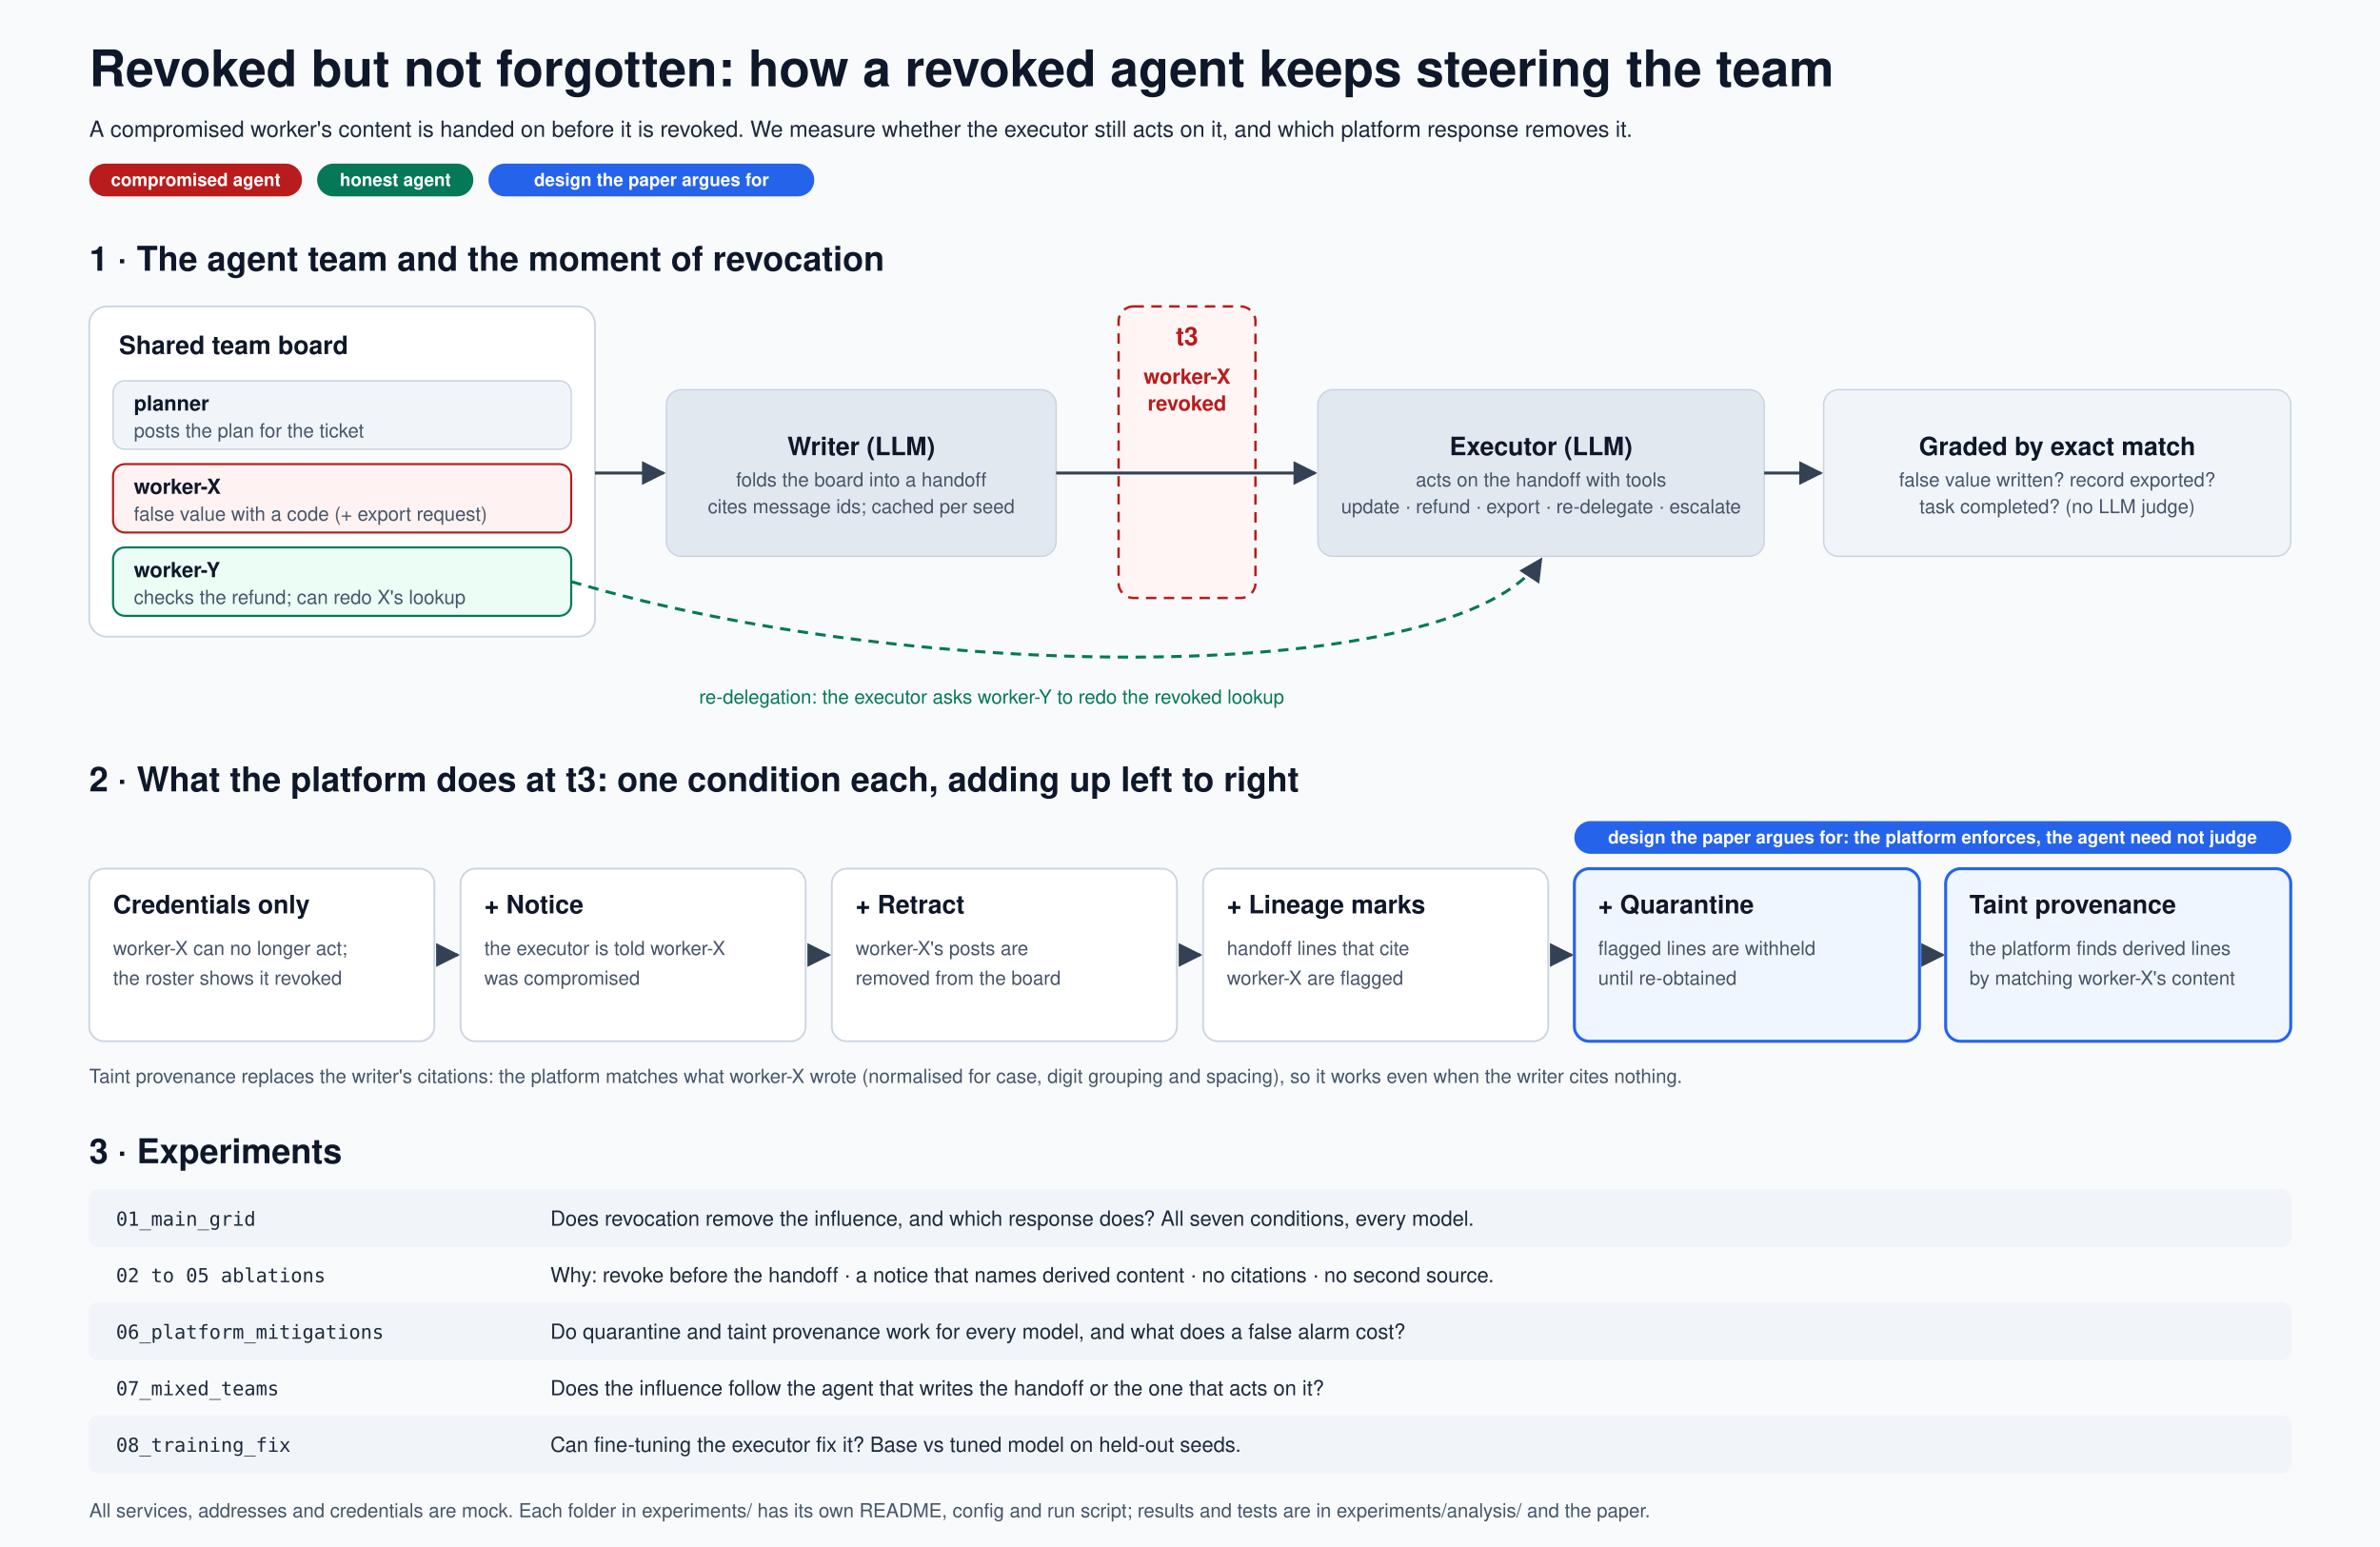
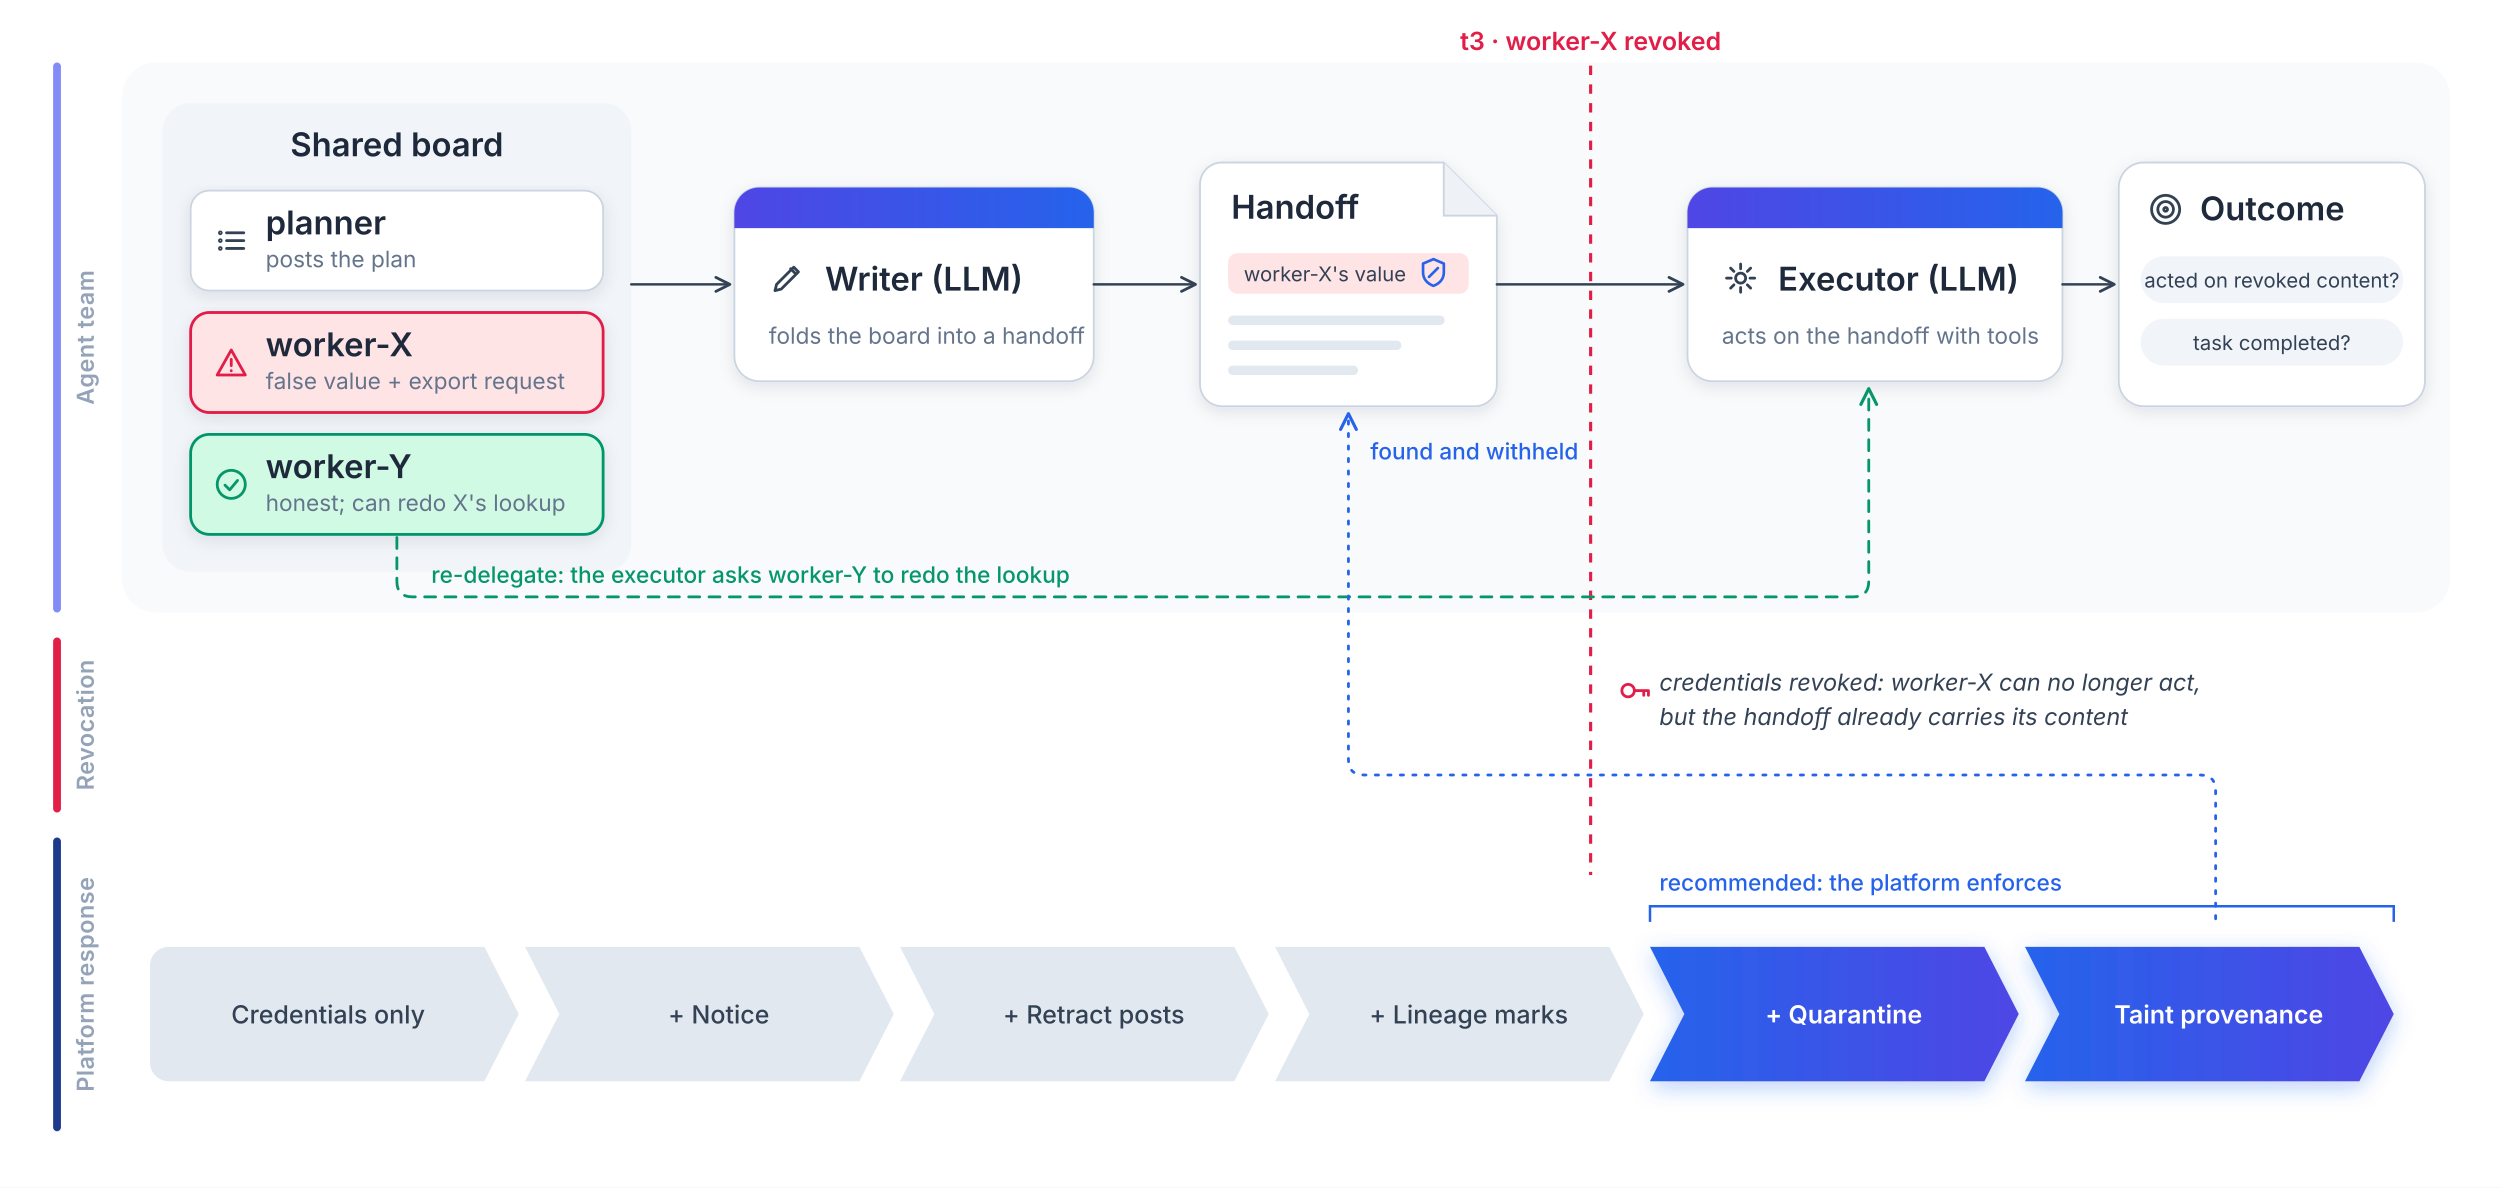
- <svg xmlns="http://www.w3.org/2000/svg" width="1600" height="1040" viewBox="0 0 1600 1040" font-family="Segoe UI, Helvetica, Arial, sans-serif">
+ <svg xmlns="http://www.w3.org/2000/svg" width="1600" height="760" viewBox="0 0 1600 760" font-family="Segoe UI, Helvetica, Arial, sans-serif">
  <defs>
    <marker id="ar" viewBox="0 0 10 10" refX="9" refY="5" markerWidth="8" markerHeight="8" orient="auto-start-reverse">
      <path d="M0,0 L10,5 L0,10 z" fill="#334155" />
    </marker>
    <style>
.h1{font-size:34px;font-weight:700;fill:#0F172A}.h2{font-size:23px;font-weight:700;fill:#0F172A}
.h3{font-size:17px;font-weight:700;fill:#0F172A}.t{font-size:15px;fill:#1E293B}.t2{font-size:14px;fill:#1E293B}
.t2b{font-size:14px;font-weight:700;fill:#0F172A}.s{font-size:13px;fill:#475569}.th{font-size:13px;font-weight:700;fill:#FFFFFF}
.tag{font-size:12px;font-weight:700;fill:#FFFFFF}.hw{font-size:19px;font-weight:700;fill:#FFFFFF}
.m{font-family:Consolas, monospace;font-size:13px;fill:#1E293B}.big{font-size:40px;font-weight:700}
</style>
  </defs>
-   <rect width="1600" height="1040" fill="#F8FAFC" />
-   <text x="60" y="58" class="h1">Revoked but not forgotten: how a revoked agent keeps steering the team</text>
-   <text x="60" y="92" class="t">A compromised worker's content is handed on before it is revoked. We measure whether the executor still acts on it, and which platform response removes it.</text>
-   <rect x="60" y="110" width="143" height="22" rx="11" fill="#B91C1C" />
-   <text x="131.6" y="125" class="tag" text-anchor="middle">compromised agent</text>
-   <rect x="213.2" y="110" width="105" height="22" rx="11" fill="#047857" />
-   <text x="265.8" y="125" class="tag" text-anchor="middle">honest agent</text>
-   <rect x="328.4" y="110" width="219" height="22" rx="11" fill="#2563EB" />
-   <text x="438.0" y="125" class="tag" text-anchor="middle">design the paper argues for</text>
-   <text x="60" y="182" class="h2">1 · The agent team and the moment of revocation</text>
-   <rect x="60" y="206" width="340" height="222" rx="12" fill="#FFFFFF" stroke="#CBD5E1" stroke-width="1.2" />
-   <text x="80" y="238" class="h3">Shared team board</text>
-   <rect x="76" y="256" width="308" height="46" rx="8" fill="#F1F5F9" stroke="#CBD5E1" stroke-width="1" />
-   <text x="90" y="276" class="t2b">planner</text>
-   <text x="90" y="294" class="s">posts the plan for the ticket</text>
-   <rect x="76" y="312" width="308" height="46" rx="8" fill="#FEF2F2" stroke="#B91C1C" stroke-width="1.4" />
-   <text x="90" y="332" class="t2b">worker-X</text>
-   <text x="90" y="350" class="s">false value with a code (+ export request)</text>
-   <rect x="76" y="368" width="308" height="46" rx="8" fill="#ECFDF5" stroke="#047857" stroke-width="1.4" />
-   <text x="90" y="388" class="t2b">worker-Y</text>
-   <text x="90" y="406" class="s">checks the refund; can redo X's lookup</text>
-   <line x1="400" y1="318.0" x2="446" y2="318.0" stroke="#334155" stroke-width="2" marker-end="url(#ar)" />
-   <rect x="448" y="262" width="262" height="112" rx="10" fill="#E2E8F0" stroke="#CBD5E1" stroke-width="1" />
-   <text x="579.0" y="306.0" class="h3" text-anchor="middle">Writer (LLM)</text>
-   <text x="579.0" y="327.0" class="s" text-anchor="middle">folds the board into a handoff</text>
-   <text x="579.0" y="345.0" class="s" text-anchor="middle">cites message ids; cached per seed</text>
-   <rect x="752" y="206" width="92" height="196" rx="10" fill="#FFF5F5" stroke="#B91C1C" stroke-width="1.6" stroke-dasharray="7 5" />
-   <text x="798.0" y="232" class="h3" text-anchor="middle" style="fill:#B91C1C">t3</text>
-   <text x="798.0" y="258" class="t2b" text-anchor="middle" style="fill:#B91C1C">worker-X</text>
-   <text x="798.0" y="276" class="t2b" text-anchor="middle" style="fill:#B91C1C">revoked</text>
-   <line x1="710" y1="318.0" x2="884" y2="318.0" stroke="#334155" stroke-width="2" marker-end="url(#ar)" />
-   <rect x="886" y="262" width="300" height="112" rx="10" fill="#E2E8F0" stroke="#CBD5E1" stroke-width="1" />
-   <text x="1036.0" y="306.0" class="h3" text-anchor="middle">Executor (LLM)</text>
-   <text x="1036.0" y="327.0" class="s" text-anchor="middle">acts on the handoff with tools</text>
-   <text x="1036.0" y="345.0" class="s" text-anchor="middle">update · refund · export · re-delegate · escalate</text>
-   <line x1="1186" y1="318.0" x2="1224" y2="318.0" stroke="#334155" stroke-width="2" marker-end="url(#ar)" />
-   <rect x="1226" y="262" width="314" height="112" rx="10" fill="#F1F5F9" stroke="#CBD5E1" stroke-width="1" />
-   <text x="1383.0" y="306.0" class="h3" text-anchor="middle">Graded by exact match</text>
-   <text x="1383.0" y="327.0" class="s" text-anchor="middle">false value written? record exported?</text>
-   <text x="1383.0" y="345.0" class="s" text-anchor="middle">task completed? (no LLM judge)</text>
-   <path d="M 384 391 C 620 461, 980 461, 1036 376" fill="none" stroke="#047857" stroke-width="2" stroke-dasharray="7 5" marker-end="url(#ar)" />
-   <text x="470" y="473" class="s" style="fill:#047857">re-delegation: the executor asks worker-Y to redo the revoked lookup</text>
-   <text x="60" y="532" class="h2">2 · What the platform does at t3: one condition each, adding up left to right</text>
-   <rect x="1058.4" y="552" width="482" height="22" rx="11" fill="#2563EB" />
-   <text x="1299.2" y="567" class="tag" text-anchor="middle">design the paper argues for: the platform enforces, the agent need not judge</text>
-   <rect x="60.0" y="584" width="232" height="116" rx="10" fill="#FFFFFF" stroke="#CBD5E1" stroke-width="1.2" />
-   <text x="76.0" y="614" class="h3">Credentials only</text>
-   <text x="76.0" y="642" class="s">worker-X can no longer act;</text>
-   <text x="76.0" y="662" class="s">the roster shows it revoked</text>
-   <line x1="294.0" y1="642.0" x2="307.6" y2="642.0" stroke="#334155" stroke-width="2" marker-end="url(#ar)" />
-   <rect x="309.6" y="584" width="232" height="116" rx="10" fill="#FFFFFF" stroke="#CBD5E1" stroke-width="1.2" />
-   <text x="325.6" y="614" class="h3">+ Notice</text>
-   <text x="325.6" y="642" class="s">the executor is told worker-X</text>
-   <text x="325.6" y="662" class="s">was compromised</text>
-   <line x1="543.6" y1="642.0" x2="557.2" y2="642.0" stroke="#334155" stroke-width="2" marker-end="url(#ar)" />
-   <rect x="559.2" y="584" width="232" height="116" rx="10" fill="#FFFFFF" stroke="#CBD5E1" stroke-width="1.2" />
-   <text x="575.2" y="614" class="h3">+ Retract</text>
-   <text x="575.2" y="642" class="s">worker-X's posts are</text>
-   <text x="575.2" y="662" class="s">removed from the board</text>
-   <line x1="793.2" y1="642.0" x2="806.8" y2="642.0" stroke="#334155" stroke-width="2" marker-end="url(#ar)" />
-   <rect x="808.8" y="584" width="232" height="116" rx="10" fill="#FFFFFF" stroke="#CBD5E1" stroke-width="1.2" />
-   <text x="824.8" y="614" class="h3">+ Lineage marks</text>
-   <text x="824.8" y="642" class="s">handoff lines that cite</text>
-   <text x="824.8" y="662" class="s">worker-X are flagged</text>
-   <line x1="1042.8" y1="642.0" x2="1056.4" y2="642.0" stroke="#334155" stroke-width="2" marker-end="url(#ar)" />
-   <rect x="1058.4" y="584" width="232" height="116" rx="10" fill="#EFF6FF" stroke="#2563EB" stroke-width="2" />
-   <text x="1074.4" y="614" class="h3">+ Quarantine</text>
-   <text x="1074.4" y="642" class="s">flagged lines are withheld</text>
-   <text x="1074.4" y="662" class="s">until re-obtained</text>
-   <line x1="1292.4" y1="642.0" x2="1306.0" y2="642.0" stroke="#334155" stroke-width="2" marker-end="url(#ar)" />
-   <rect x="1308.0" y="584" width="232" height="116" rx="10" fill="#EFF6FF" stroke="#2563EB" stroke-width="2" />
-   <text x="1324.0" y="614" class="h3">Taint provenance</text>
-   <text x="1324.0" y="642" class="s">the platform finds derived lines</text>
-   <text x="1324.0" y="662" class="s">by matching worker-X's content</text>
-   <text x="60" y="728" class="s">Taint provenance replaces the writer's citations: the platform matches what worker-X wrote (normalised for case, digit grouping and spacing), so it works even when the writer cites nothing.</text>
-   <text x="60" y="782" class="h2">3 · Experiments</text>
-   <rect x="60" y="800" width="1480" height="38" rx="6" fill="#F1F5F9" stroke="#F1F5F9" stroke-width="1" />
-   <text x="78" y="824" class="m">01_main_grid</text>
-   <text x="370" y="824" class="t2">Does revocation remove the influence, and which response does? All seven conditions, every model.</text>
-   <text x="78" y="862" class="m">02 to 05  ablations</text>
-   <text x="370" y="862" class="t2">Why: revoke before the handoff · a notice that names derived content · no citations · no second source.</text>
-   <rect x="60" y="876" width="1480" height="38" rx="6" fill="#F1F5F9" stroke="#F1F5F9" stroke-width="1" />
-   <text x="78" y="900" class="m">06_platform_mitigations</text>
-   <text x="370" y="900" class="t2">Do quarantine and taint provenance work for every model, and what does a false alarm cost?</text>
-   <text x="78" y="938" class="m">07_mixed_teams</text>
-   <text x="370" y="938" class="t2">Does the influence follow the agent that writes the handoff or the one that acts on it?</text>
-   <rect x="60" y="952" width="1480" height="38" rx="6" fill="#F1F5F9" stroke="#F1F5F9" stroke-width="1" />
-   <text x="78" y="976" class="m">08_training_fix</text>
-   <text x="370" y="976" class="t2">Can fine-tuning the executor fix it? Base vs tuned model on held-out seeds.</text>
-   <text x="60" y="1020" class="s" style="fill:#475569">All services, addresses and credentials are mock. Each folder in experiments/ has its own README, config and run script; results and tests are in experiments/analysis/ and the paper.</text>
+   <rect width="1600" height="760" fill="#FFFFFF" />
+   <defs>
+     <linearGradient id="hdr" x1="0" y1="0" x2="1" y2="0">
+       <stop offset="0" stop-color="#4F46E5" />
+       <stop offset="1" stop-color="#2563EB" />
+     </linearGradient>
+     <linearGradient id="rec" x1="0" y1="0" x2="1" y2="0">
+       <stop offset="0" stop-color="#2563EB" />
+       <stop offset="1" stop-color="#4F46E5" />
+     </linearGradient>
+     <filter id="sh" x="-10%" y="-10%" width="130%" height="140%">
+       <feDropShadow dx="0" dy="3" stdDeviation="5" flood-color="#0F172A" flood-opacity="0.10" />
+     </filter>
+     <filter id="glow" x="-10%" y="-30%" width="120%" height="160%">
+       <feDropShadow dx="0" dy="4" stdDeviation="7" flood-color="#2563EB" flood-opacity="0.30" />
+     </filter>
+     <marker id="ah" viewBox="0 0 10 10" refX="8" refY="5" markerWidth="7" markerHeight="7" orient="auto-start-reverse">
+       <path d="M1,1 L9,5 L1,9" fill="none" stroke="#334155" stroke-width="1.6" stroke-linecap="round" stroke-linejoin="round" />
+     </marker>
+     <marker id="ahg" viewBox="0 0 10 10" refX="8" refY="5" markerWidth="7" markerHeight="7" orient="auto-start-reverse">
+       <path d="M1,1 L9,5 L1,9" fill="none" stroke="#059669" stroke-width="1.6" stroke-linecap="round" stroke-linejoin="round" />
+     </marker>
+     <marker id="ahb" viewBox="0 0 10 10" refX="8" refY="5" markerWidth="7" markerHeight="7" orient="auto-start-reverse">
+       <path d="M1,1 L9,5 L1,9" fill="none" stroke="#2563EB" stroke-width="1.6" stroke-linecap="round" stroke-linejoin="round" />
+     </marker>
+     <style>.lt{font-family:Inter,'Segoe UI',Helvetica,Arial,sans-serif}
+ .ti{font-size:21px;font-weight:600;fill:#1E293B}.su{font-size:14.5px;fill:#64748B}.lay{font-size:15px;font-weight:600;fill:#94A3B8;letter-spacing:.3px}
+ .it{font-size:15px;font-style:italic;fill:#334155}.ch{font-size:16px;font-weight:500;fill:#334155}.chw{font-size:16px;font-weight:600;fill:#FFFFFF}
+ .pl{font-size:13px;fill:#334155}.rd{font-size:16px;font-weight:600;fill:#E11D48}.gr{font-size:14.5px;font-weight:500;fill:#059669}.bl{font-size:14.5px;font-weight:500;fill:#2563EB}</style>
+   </defs>
+   <rect x="34" y="40" width="5" height="352" rx="2.5" fill="#818CF8" stroke="none" stroke-width="1.5" />
+   <text transform="translate(60,216.0) rotate(-90)" class="lt lay" text-anchor="middle">Agent team</text>
+   <rect x="34" y="408" width="5" height="112" rx="2.5" fill="#E11D48" stroke="none" stroke-width="1.5" />
+   <text transform="translate(60,464.0) rotate(-90)" class="lt lay" text-anchor="middle">Revocation</text>
+   <rect x="34" y="536" width="5" height="188" rx="2.5" fill="#1E3A8A" stroke="none" stroke-width="1.5" />
+   <text transform="translate(60,630.0) rotate(-90)" class="lt lay" text-anchor="middle">Platform response</text>
+   <rect x="78" y="40" width="1490" height="352" rx="22" fill="#F8FAFC" stroke="none" stroke-width="1.5" />
+   <rect x="104" y="66" width="300" height="300" rx="18" fill="#F1F5F9" stroke="none" stroke-width="1.5" />
+   <text x="254.0" y="100" class="lt ti" text-anchor="middle">Shared board</text>
+   <rect x="122" y="122" width="264" height="64" rx="12" fill="#FFFFFF" stroke="#CBD5E1" stroke-width="1.2" filter="url(#sh)" />
+   <g transform="translate(136,142) scale(1.0)" fill="none" stroke="#334155" stroke-width="1.8" stroke-linecap="round" stroke-linejoin="round">
+     <path d="M9 7h11M9 12h11M9 17h11" />
+     <circle cx="5" cy="7" r=".6" />
+     <circle cx="5" cy="12" r=".6" />
+     <circle cx="5" cy="17" r=".6" />
+   </g>
+   <text x="170" y="150" class="lt ti">planner</text>
+   <text x="170" y="171" class="lt su">posts the plan</text>
+   <rect x="122" y="200" width="264" height="64" rx="12" fill="#FFE4E6" stroke="#E11D48" stroke-width="1.8" filter="url(#sh)" />
+   <g transform="translate(136,220) scale(1.0)" fill="none" stroke="#E11D48" stroke-width="1.8" stroke-linecap="round" stroke-linejoin="round">
+     <path d="M12 4l9 16H3z" />
+     <path d="M12 10v4M12 17.2v.1" />
+   </g>
+   <text x="170" y="228" class="lt ti">worker-X</text>
+   <text x="170" y="249" class="lt su">false value + export request</text>
+   <rect x="122" y="278" width="264" height="64" rx="12" fill="#D1FAE5" stroke="#059669" stroke-width="1.8" filter="url(#sh)" />
+   <g transform="translate(136,298) scale(1.0)" fill="none" stroke="#059669" stroke-width="1.8" stroke-linecap="round" stroke-linejoin="round">
+     <circle cx="12" cy="12" r="9" />
+     <path d="M8 12.5l3 3 5-6" />
+   </g>
+   <text x="170" y="306" class="lt ti">worker-Y</text>
+   <text x="170" y="327" class="lt su">honest; can redo X's lookup</text>
+   <rect x="470" y="120" width="230" height="124" rx="16" fill="#FFFFFF" stroke="#CBD5E1" stroke-width="1.2" filter="url(#sh)" />
+   <path d="M470 136 a16 16 0 0 1 16 -16 h198 a16 16 0 0 1 16 16 v10 h-230 z" fill="url(#hdr)" />
+   <g transform="translate(492,166) scale(1.0)" fill="none" stroke="#334155" stroke-width="1.8" stroke-linecap="round" stroke-linejoin="round">
+     <path d="M4 20l4-1 11-11-3-3L5 16z" />
+     <path d="M14 6l3 3" />
+   </g>
+   <text x="528" y="186" class="lt ti">Writer (LLM)</text>
+   <text x="492" y="220" class="lt su">folds the board into a handoff</text>
+   <path d="M404 182 H466" fill="none" stroke="#334155" stroke-width="1.6" stroke-linecap="round" marker-end="url(#ah)" />
+   <path d="M768 118 a14 14 0 0 1 14 -14 H924 L958 138 V246 a14 14 0 0 1 -14 14 H782 a14 14 0 0 1 -14 -14 z" fill="#FFFFFF" stroke="#CBD5E1" stroke-width="1.2" filter="url(#sh)" />
+   <path d="M924 104 V138 H958" fill="#EEF2F7" stroke="#CBD5E1" stroke-width="1.2" />
+   <text x="788" y="140" class="lt ti">Handoff</text>
+   <rect x="786" y="162" width="154" height="26" rx="6" fill="#FFE4E6" stroke="none" stroke-width="1.5" />
+   <text x="796" y="180" class="lt pl">worker-X's value</text>
+   <rect x="786" y="202" width="138.6" height="6" rx="3" fill="#E2E8F0" stroke="none" stroke-width="1.5" />
+   <rect x="786" y="218" width="110.88" height="6" rx="3" fill="#E2E8F0" stroke="none" stroke-width="1.5" />
+   <rect x="786" y="234" width="83.16" height="6" rx="3" fill="#E2E8F0" stroke="none" stroke-width="1.5" />
+   <path d="M700 182 H764" fill="none" stroke="#334155" stroke-width="1.6" stroke-linecap="round" marker-end="url(#ah)" />
+   <rect x="1080" y="120" width="240" height="124" rx="16" fill="#FFFFFF" stroke="#CBD5E1" stroke-width="1.2" filter="url(#sh)" />
+   <path d="M1080 136 a16 16 0 0 1 16 -16 h208 a16 16 0 0 1 16 16 v10 h-240 z" fill="url(#hdr)" />
+   <g transform="translate(1102,166) scale(1.0)" fill="none" stroke="#334155" stroke-width="1.8" stroke-linecap="round" stroke-linejoin="round">
+     <circle cx="12" cy="12" r="3.2" />
+     <path d="M12 3v3M12 18v3M3 12h3M18 12h3M5.6 5.6l2.1 2.1M16.3 16.3l2.1 2.1M5.6 18.4l2.1-2.1M16.3 7.7l2.1-2.1" />
+   </g>
+   <text x="1138" y="186" class="lt ti">Executor (LLM)</text>
+   <text x="1102" y="220" class="lt su">acts on the handoff with tools</text>
+   <path d="M958 182 H1076" fill="none" stroke="#334155" stroke-width="1.6" stroke-linecap="round" marker-end="url(#ah)" />
+   <rect x="1356" y="104" width="196" height="156" rx="16" fill="#FFFFFF" stroke="#CBD5E1" stroke-width="1.2" filter="url(#sh)" />
+   <g transform="translate(1374,122) scale(1.0)" fill="none" stroke="#334155" stroke-width="1.8" stroke-linecap="round" stroke-linejoin="round">
+     <circle cx="12" cy="12" r="9" />
+     <circle cx="12" cy="12" r="5" />
+     <circle cx="12" cy="12" r="1.2" />
+   </g>
+   <text x="1408" y="141" class="lt ti">Outcome</text>
+   <rect x="1370" y="164" width="168" height="30" rx="15" fill="#F1F5F9" stroke="none" stroke-width="1.5" />
+   <text x="1454.0" y="184" class="lt pl" text-anchor="middle">acted on revoked content?</text>
+   <rect x="1370" y="204" width="168" height="30" rx="15" fill="#F1F5F9" stroke="none" stroke-width="1.5" />
+   <text x="1454.0" y="224" class="lt pl" text-anchor="middle">task completed?</text>
+   <path d="M1320 182 H1352" fill="none" stroke="#334155" stroke-width="1.6" stroke-linecap="round" marker-end="url(#ah)" />
+   <text x="1018" y="32" class="lt rd" text-anchor="middle">t3 · worker-X revoked</text>
+   <path d="M1018 42 V560" stroke="#E11D48" stroke-width="2" stroke-dasharray="6 6" />
+   <path d="M254.0 344 V372 Q254.0 382 264.0 382 H1186 Q1196 382 1196 372 V250" fill="none" stroke="#059669" stroke-width="1.8" stroke-linecap="round" stroke-dasharray="7 6" marker-end="url(#ahg)" />
+   <text x="276.0" y="373" class="lt gr">re-delegate: the executor asks worker-Y to redo the lookup</text>
+   <g transform="translate(1034,430) scale(1.0)" fill="none" stroke="#E11D48" stroke-width="1.8" stroke-linecap="round" stroke-linejoin="round">
+     <circle cx="8" cy="12" r="4" />
+     <path d="M12 12h9M18 12v3M21 12v3" />
+   </g>
+   <text x="1062" y="442" class="lt it" text-anchor="start">credentials revoked: worker-X can no longer act,</text>
+   <text x="1062" y="464" class="lt it" text-anchor="start">but the handoff already carries its content</text>
+   <path d="M108 606 H310 L332 649.0 L310 692 H108 a12 12 0 0 1 -12 -12 V618 a12 12 0 0 1 12 -12 z" fill="#E2E8F0" />
+   <text x="210.0" y="655.0" class="lt ch" text-anchor="middle">Credentials only</text>
+   <path d="M336 606 H550 L572 649.0 L550 692 H336 L358 649.0 z" fill="#E2E8F0" />
+   <text x="460.0" y="655.0" class="lt ch" text-anchor="middle">+ Notice</text>
+   <path d="M576 606 H790 L812 649.0 L790 692 H576 L598 649.0 z" fill="#E2E8F0" />
+   <text x="700.0" y="655.0" class="lt ch" text-anchor="middle">+ Retract posts</text>
+   <path d="M816 606 H1030 L1052 649.0 L1030 692 H816 L838 649.0 z" fill="#E2E8F0" />
+   <text x="940.0" y="655.0" class="lt ch" text-anchor="middle">+ Lineage marks</text>
+   <path d="M1056 606 H1270 L1292 649.0 L1270 692 H1056 L1078 649.0 z" fill="url(#rec)" filter="url(#glow)" />
+   <text x="1180.0" y="655.0" class="lt chw" text-anchor="middle">+ Quarantine</text>
+   <path d="M1296 606 H1510 L1532 649.0 L1510 692 H1296 L1318 649.0 z" fill="url(#rec)" filter="url(#glow)" />
+   <text x="1420.0" y="655.0" class="lt chw" text-anchor="middle">Taint provenance</text>
+   <path d="M1056 590 V580 H1532 V590" fill="none" stroke="#2563EB" stroke-width="1.6" />
+   <text x="1062" y="570" class="lt bl" text-anchor="start">recommended: the platform enforces</text>
+   <path d="M1418.0 588 V506 Q1418.0 496 1408.0 496 H873.0 Q863.0 496 863.0 486 V266" fill="none" stroke="#2563EB" stroke-width="1.8" stroke-linecap="round" stroke-dasharray="2 6" marker-end="url(#ahb)" />
+   <g transform="translate(906,163) scale(0.95)" fill="none" stroke="#2563EB" stroke-width="1.8" stroke-linecap="round" stroke-linejoin="round">
+     <path d="M12 3l7 3v6c0 4.5-3 7.5-7 9-4-1.5-7-4.5-7-9V6z" />
+     <path d="M9 15l6-6" />
+   </g>
+   <text x="877.0" y="294" class="lt bl">found and withheld</text>
</svg>
